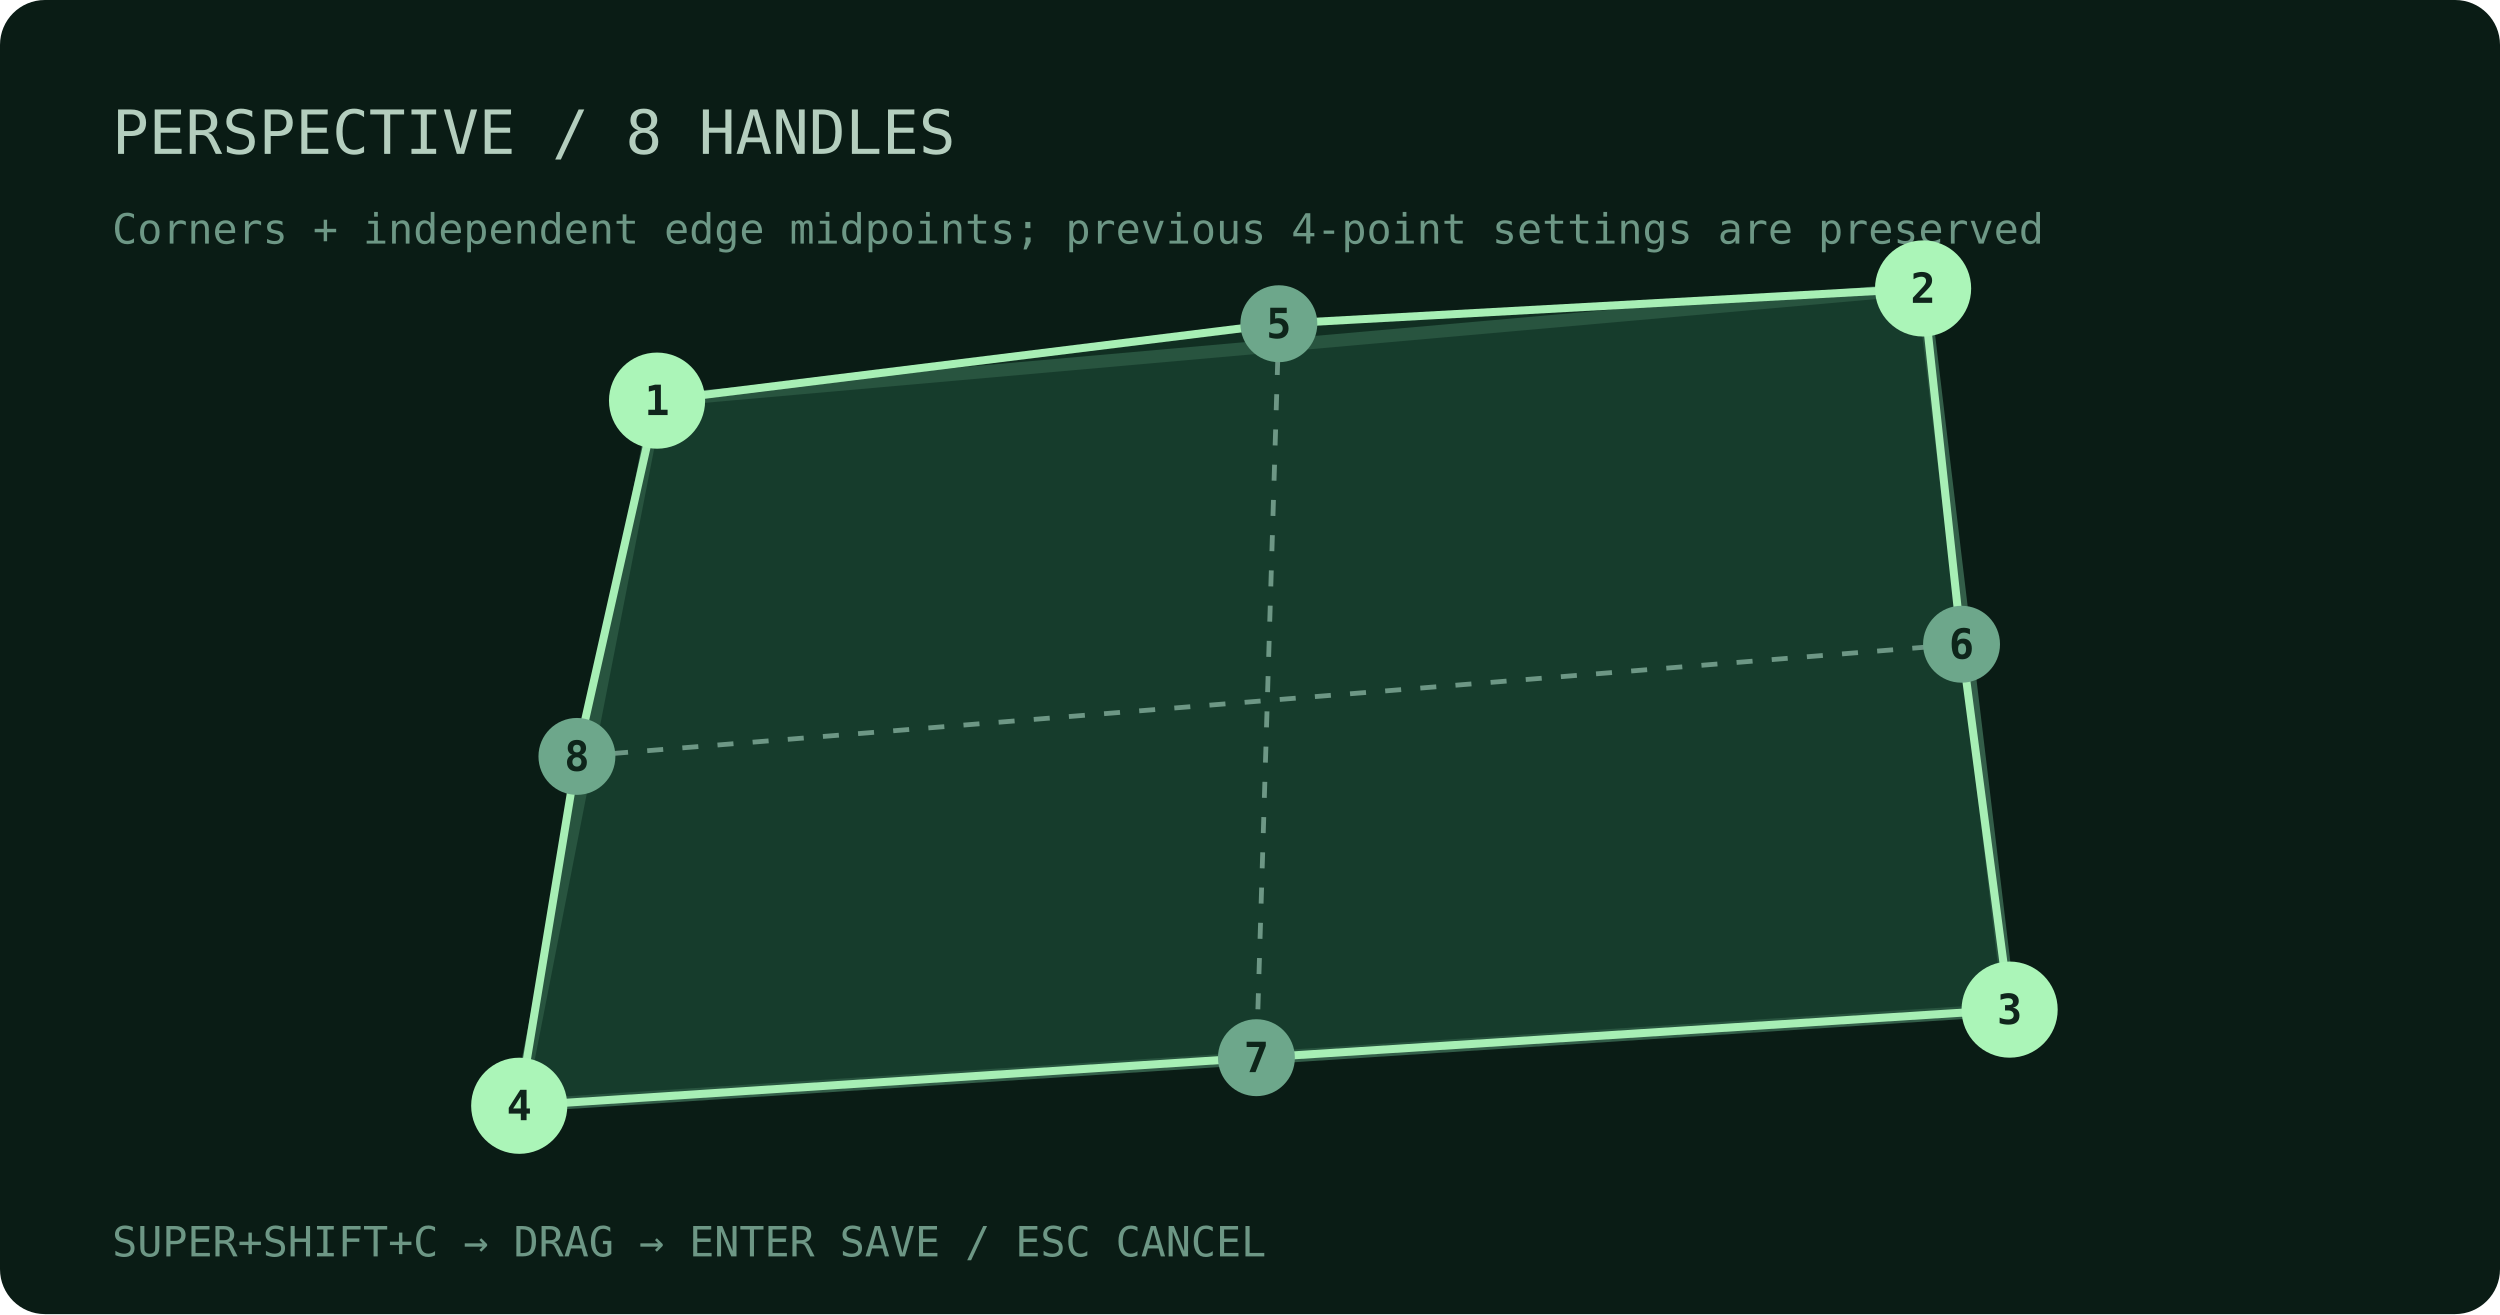
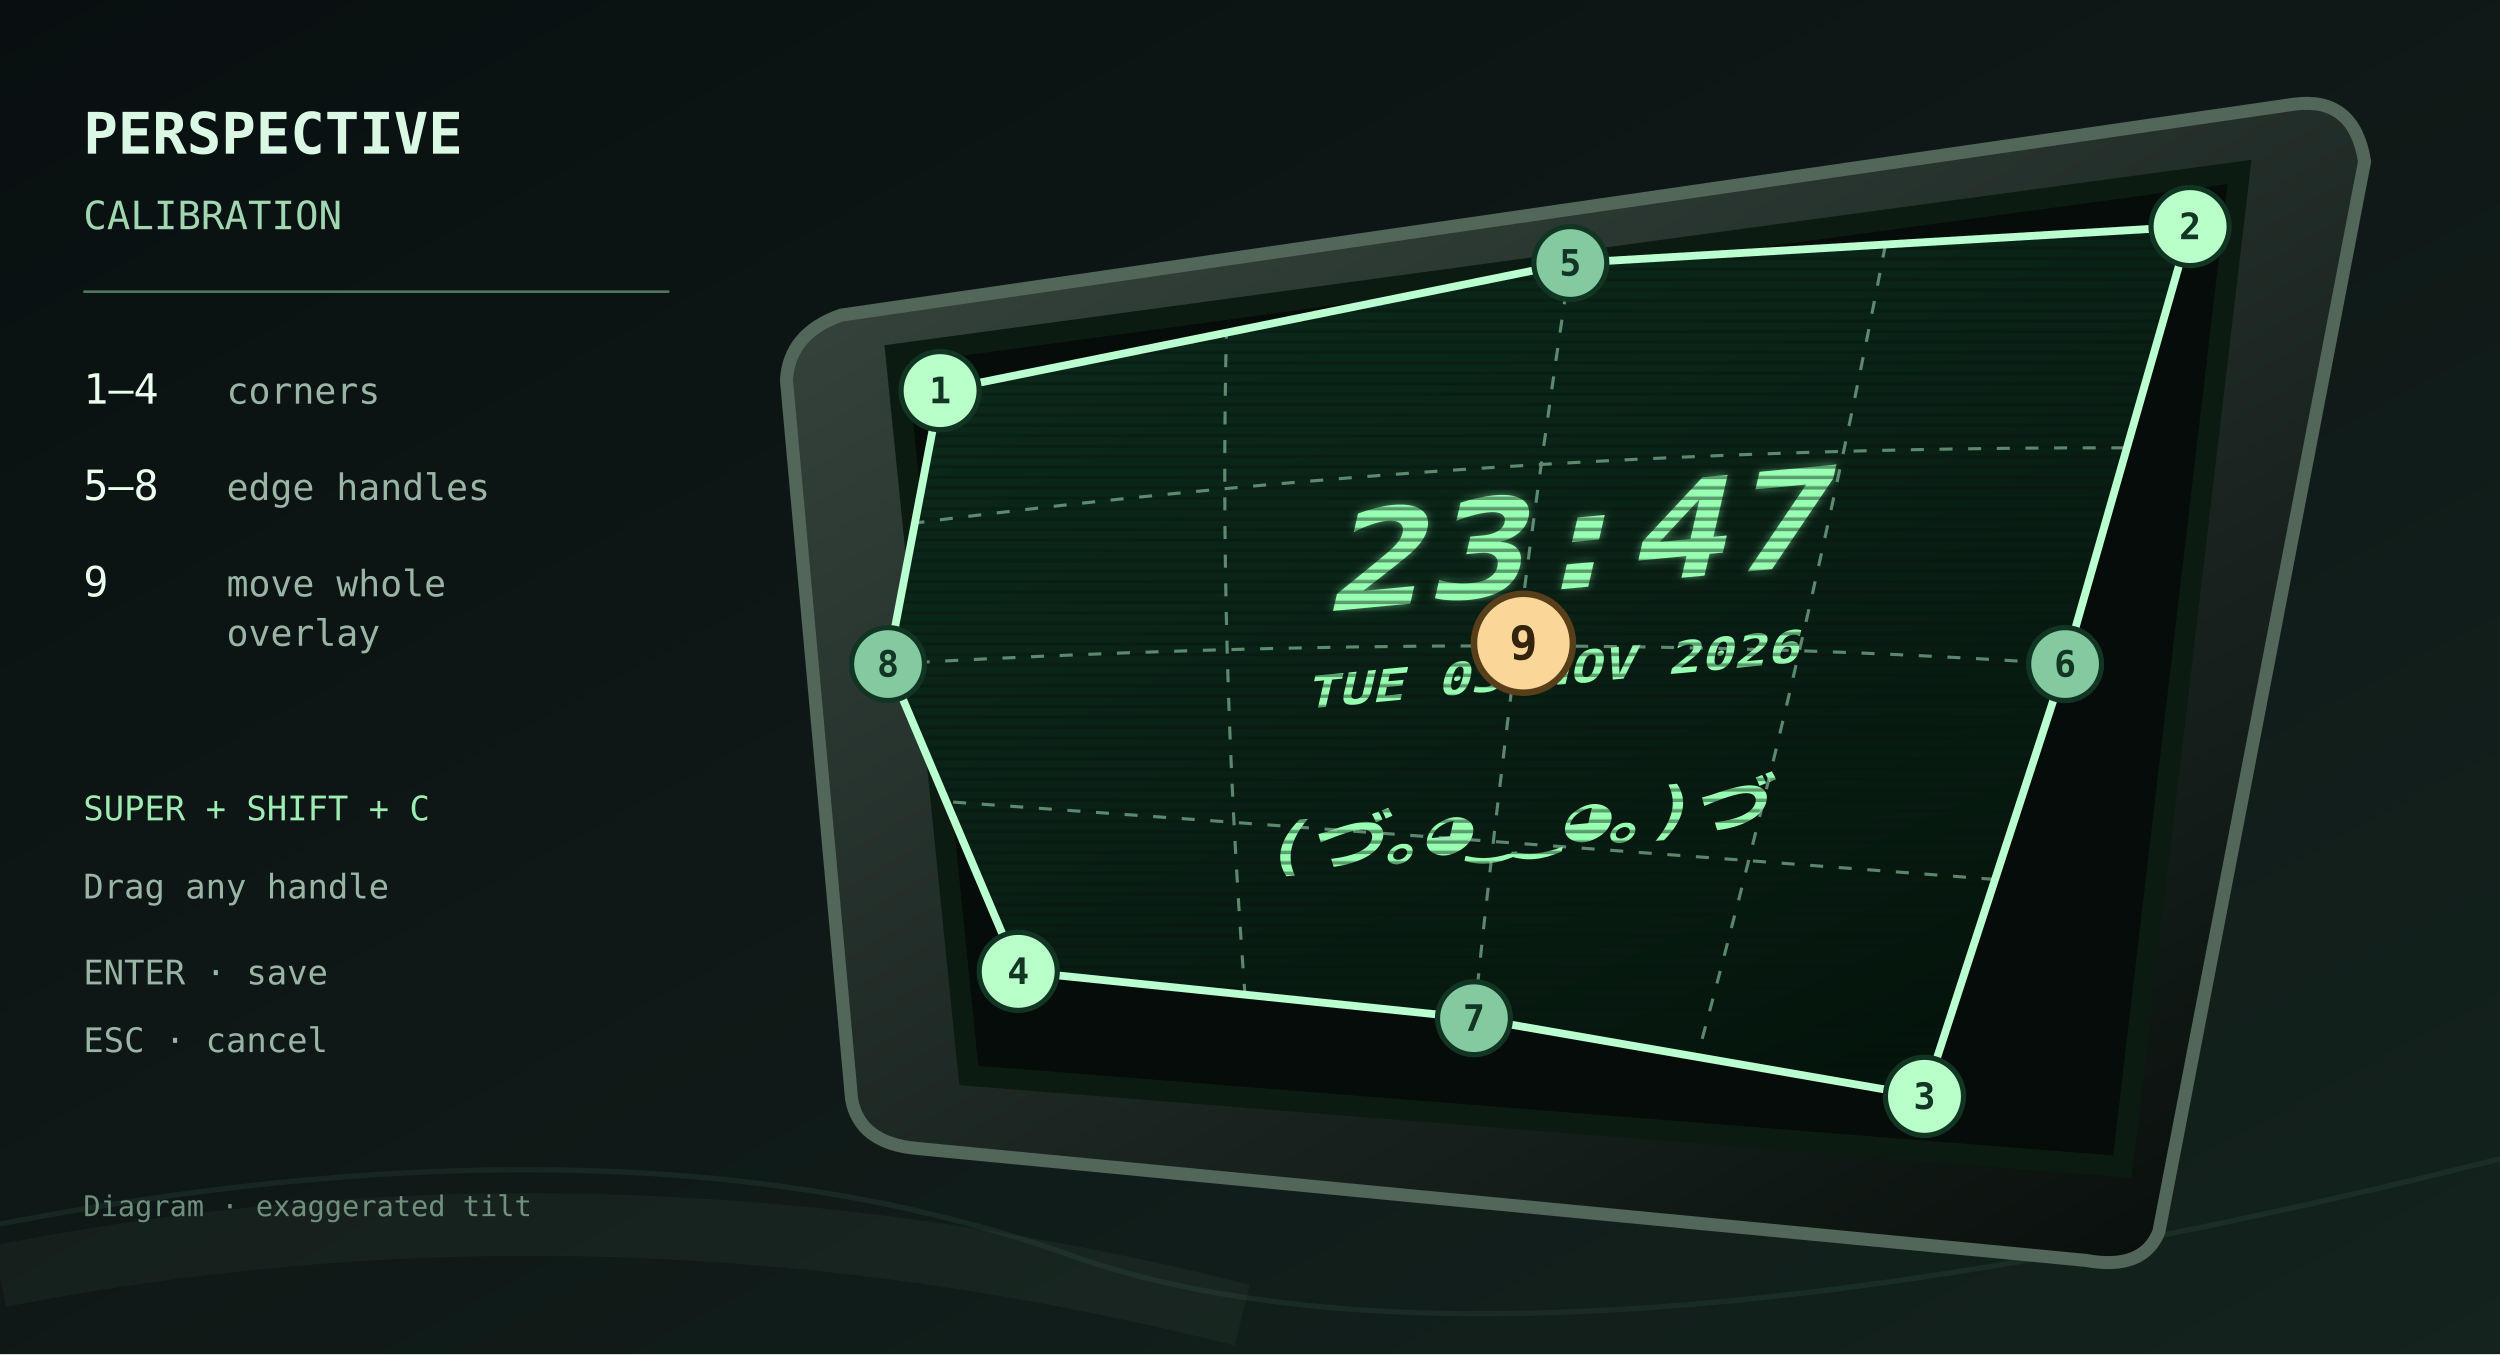
- <svg xmlns="http://www.w3.org/2000/svg" width="780" height="410" viewBox="0 0 780 410">
-   <rect width="780" height="410" rx="14" fill="#0a1c15" />
-   <text x="35" y="48" font-family="monospace" fill="#b4cebe" font-size="19">PERSPECTIVE / 8 HANDLES</text>
-   <text x="35" y="76" font-family="monospace" fill="#6d9785" font-size="13">Corners + independent edge midpoints; previous 4-point settings are preserved</text>
-   <path d="M205 125 L600 90 L627 315 L162 345 Z" fill="#143327" stroke="#335e49" stroke-width="4" />
-   <path d="M205 125 L399 101 L600 90 L612 201 L627 315 L392 330 L162 345 L180 236 Z" fill="#1b4833" fill-opacity=".44" stroke="#a7efb5" stroke-width="2.5" />
-   <path d="M399 101 L392 330 M180 236 L612 201" stroke="#6d9785" stroke-dasharray="5 6" stroke-width="1.5" />
-   <g font-family="monospace" font-size="13" font-weight="bold" text-anchor="middle" dominant-baseline="central">
-     <circle cx="205" cy="125" r="15" fill="#abf5b8" />
-     <text x="205" y="125" fill="#10251c">1</text>
-     <circle cx="600" cy="90" r="15" fill="#abf5b8" />
-     <text x="600" y="90" fill="#10251c">2</text>
-     <circle cx="627" cy="315" r="15" fill="#abf5b8" />
-     <text x="627" y="315" fill="#10251c">3</text>
-     <circle cx="162" cy="345" r="15" fill="#abf5b8" />
-     <text x="162" y="345" fill="#10251c">4</text>
-     <circle cx="399" cy="101" r="12" fill="#6da78b" />
-     <text x="399" y="101" fill="#0e251a">5</text>
-     <circle cx="612" cy="201" r="12" fill="#6da78b" />
-     <text x="612" y="201" fill="#0e251a">6</text>
-     <circle cx="392" cy="330" r="12" fill="#6da78b" />
-     <text x="392" y="330" fill="#0e251a">7</text>
-     <circle cx="180" cy="236" r="12" fill="#6da78b" />
-     <text x="180" y="236" fill="#0e251a">8</text>
+ <svg xmlns="http://www.w3.org/2000/svg" width="960" height="520" viewBox="0 0 960 520" role="img" aria-labelledby="title desc">
+   <defs>
+     <linearGradient id="desktop" x1="0" y1="0" x2="1" y2="1">
+       <stop offset="0" stop-color="#090f10" />
+       <stop offset="1" stop-color="#14231e" />
+     </linearGradient>
+     <linearGradient id="bezel" x1=".1" y1="0" x2=".9" y2="1">
+       <stop stop-color="#38453e" />
+       <stop offset=".65" stop-color="#17221e" />
+       <stop offset="1" stop-color="#090f0c" />
+     </linearGradient>
+     <linearGradient id="glass" x1="0" y1="0" x2=".7" y2="1">
+       <stop offset="0" stop-color="#0b271b" />
+       <stop offset=".66" stop-color="#07160f" />
+       <stop offset="1" stop-color="#020c08" />
+     </linearGradient>
+     <pattern id="scanlines" width="4" height="4" patternUnits="userSpaceOnUse">
+       <path d="M0 3.5H4" stroke="#07150e" stroke-width="1.7" opacity=".75" />
+     </pattern>
+     <filter id="phosphor" x="-20%" y="-50%" width="140%" height="200%">
+       <feGaussianBlur stdDeviation="2" />
+     </filter>
+     <clipPath id="screen">
+       <path d="M361 150 L603 101 L841 87 L793 255 L739 421 L566 391 L391 373 L341 255 Z" />
+     </clipPath>
+   </defs>
+   <rect width="960" height="520" fill="url(#desktop)" />
+   <path d="M0 470 Q245 423 411 482 T960 445" fill="none" stroke="#3d6652" stroke-width="2" opacity=".18" />
+   <path d="M0 490 Q235 444 477 505" fill="none" stroke="#719b7c" opacity=".07" stroke-width="24" />
+   <g font-family="'DejaVu Sans Mono',monospace">
+     <text x="32" y="59" fill="#dbf8e5" font-size="22" font-weight="700">PERSPECTIVE</text>
+     <text x="32" y="88" fill="#a0d6b2" font-size="15">CALIBRATION</text>
+     <path d="M32 112 H257" stroke="#497a61" />
+     <text x="32" y="155" fill="#ebffef" font-size="16">1–4</text>
+     <text x="87" y="155" fill="#9ab4a6" font-size="14">corners</text>
+     <text x="32" y="192" fill="#ebffef" font-size="16">5–8</text>
+     <text x="87" y="192" fill="#9ab4a6" font-size="14">edge handles</text>
+     <text x="32" y="229" fill="#ebffef" font-size="16">9</text>
+     <text x="87" y="229" fill="#9ab4a6" font-size="14">move whole</text>
+     <text x="87" y="248" fill="#9ab4a6" font-size="14">overlay</text>
+     <text x="32" y="315" fill="#9decb3" font-size="13">SUPER + SHIFT + C</text>
+     <text x="32" y="345" fill="#9ab4a6" font-size="13">Drag any handle</text>
+     <text x="32" y="378" fill="#9ab4a6" font-size="13">ENTER · save</text>
+     <text x="32" y="404" fill="#9ab4a6" font-size="13">ESC   · cancel</text>
+     <text x="32" y="467" fill="#718e7e" font-size="11">Diagram · exaggerated tilt</text>
  </g>
-   <text x="35" y="392" font-family="monospace" font-size="13" fill="#6d9785">SUPER+SHIFT+C  →  DRAG  →  ENTER SAVE / ESC CANCEL</text>
+   <path d="M323 121 L881 40 Q904 37 908 62 L829 473 Q823 488 801 484 L352 441 Q330 439 327 422 L302 146 Q303 128 323 121Z" fill="url(#bezel)" stroke="#52675a" stroke-width="5" />
+   <path d="M344 136 L860 66 L815 448 L372 413 Z" fill="#060c09" stroke="#0b1b11" stroke-width="8" />
+   <path d="M361 150 L603 101 L841 87 L793 255 L739 421 L566 391 L391 373 L341 255 Z" fill="url(#glass)" />
+   <g clip-path="url(#screen)">
+     <path d="M361 150 L603 101 L841 87 L793 255 L739 421 L566 391 L391 373 L341 255 Z" fill="#1a6d3c" opacity=".08" />
+     <g font-family="'DejaVu Sans Mono',monospace" text-anchor="middle" transform="matrix(1.05,-.10,-.20,.87,40,100)" fill="#97ffb2">
+       <text x="578" y="211" font-size="61" font-weight="700" opacity=".5" filter="url(#phosphor)">23:47</text>
+       <text x="578" y="211" font-size="61" font-weight="700">23:47</text>
+       <text x="578" y="254" font-size="20" font-weight="700">TUE 03 NOV 2026</text>
+       <text x="578" y="325" font-size="28" font-weight="700">(づ｡◕‿‿◕｡)づ</text>
+     </g>
+     <rect x="320" y="60" width="550" height="400" fill="url(#scanlines)" opacity=".55" />
+     <g fill="none" stroke="#9ed8b4" stroke-width="1.2" stroke-dasharray="5 6" opacity=".57">
+       <path d="M603 101 Q581 247 566 391" />
+       <path d="M341 255 Q585 241 793 255" />
+       <path d="M471 125 Q468 248 478 381" />
+       <path d="M724 94 Q694 250 652 405" />
+       <path d="M350 201 Q584 171 823 172" />
+       <path d="M366 308 Q562 322 770 338" />
+     </g>
+   </g>
+   <path d="M361 150 L603 101 L841 87 L793 255 L739 421 L566 391 L391 373 L341 255 Z" fill="none" stroke="#b9ffd0" stroke-width="3" />
+   <g font-family="'DejaVu Sans Mono',monospace" font-size="14" font-weight="700" text-anchor="middle" dominant-baseline="central">
+     <g fill="#b9ffca" stroke="#123523" stroke-width="2">
+       <circle cx="361" cy="150" r="15" />
+       <circle cx="841" cy="87" r="15" />
+       <circle cx="739" cy="421" r="15" />
+       <circle cx="391" cy="373" r="15" />
+     </g>
+     <g fill="#83caa0" stroke="#123523" stroke-width="2">
+       <circle cx="603" cy="101" r="14" />
+       <circle cx="793" cy="255" r="14" />
+       <circle cx="566" cy="391" r="14" />
+       <circle cx="341" cy="255" r="14" />
+     </g>
+     <g fill="#123623">
+       <text x="361" y="150">1</text>
+       <text x="841" y="87">2</text>
+       <text x="739" y="421">3</text>
+       <text x="391" y="373">4</text>
+       <text x="603" y="101">5</text>
+       <text x="793" y="255">6</text>
+       <text x="566" y="391">7</text>
+       <text x="341" y="255">8</text>
+     </g>
+     <circle cx="585" cy="247" r="19" fill="#f8d798" stroke="#593f19" stroke-width="2.5" />
+     <text x="585" y="247" fill="#35240d" font-size="18">9</text>
+   </g>
</svg>
